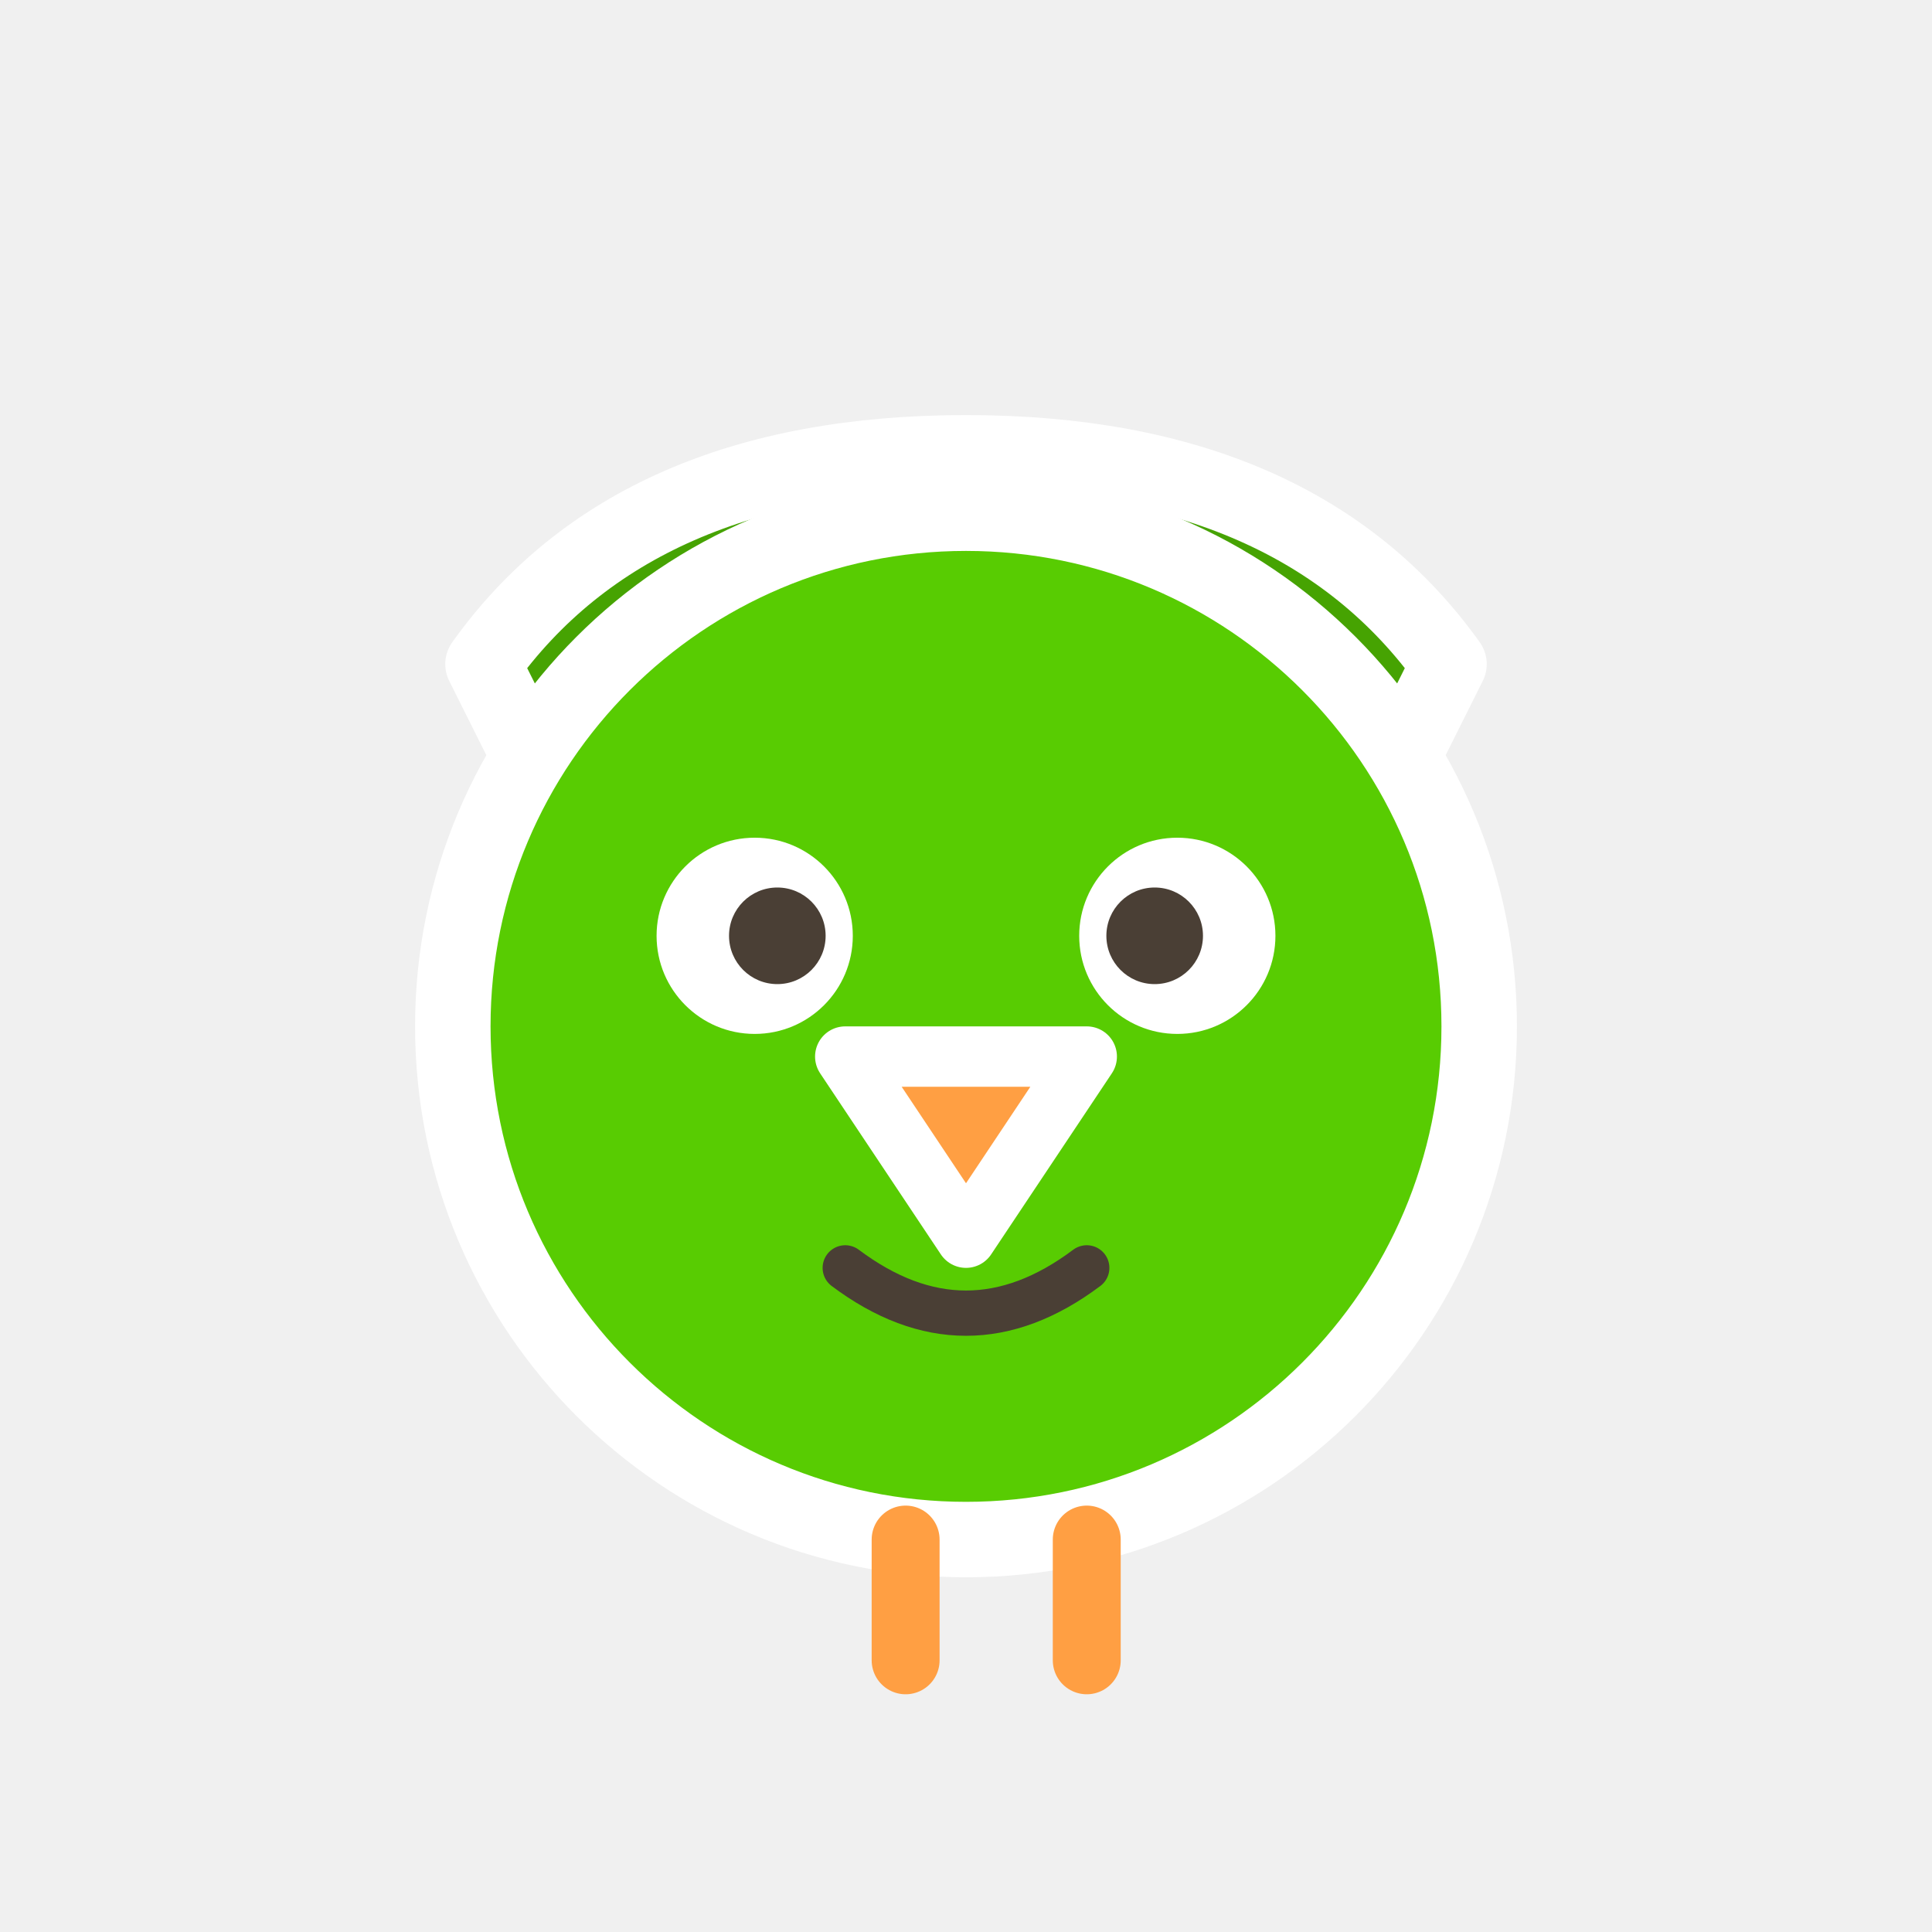
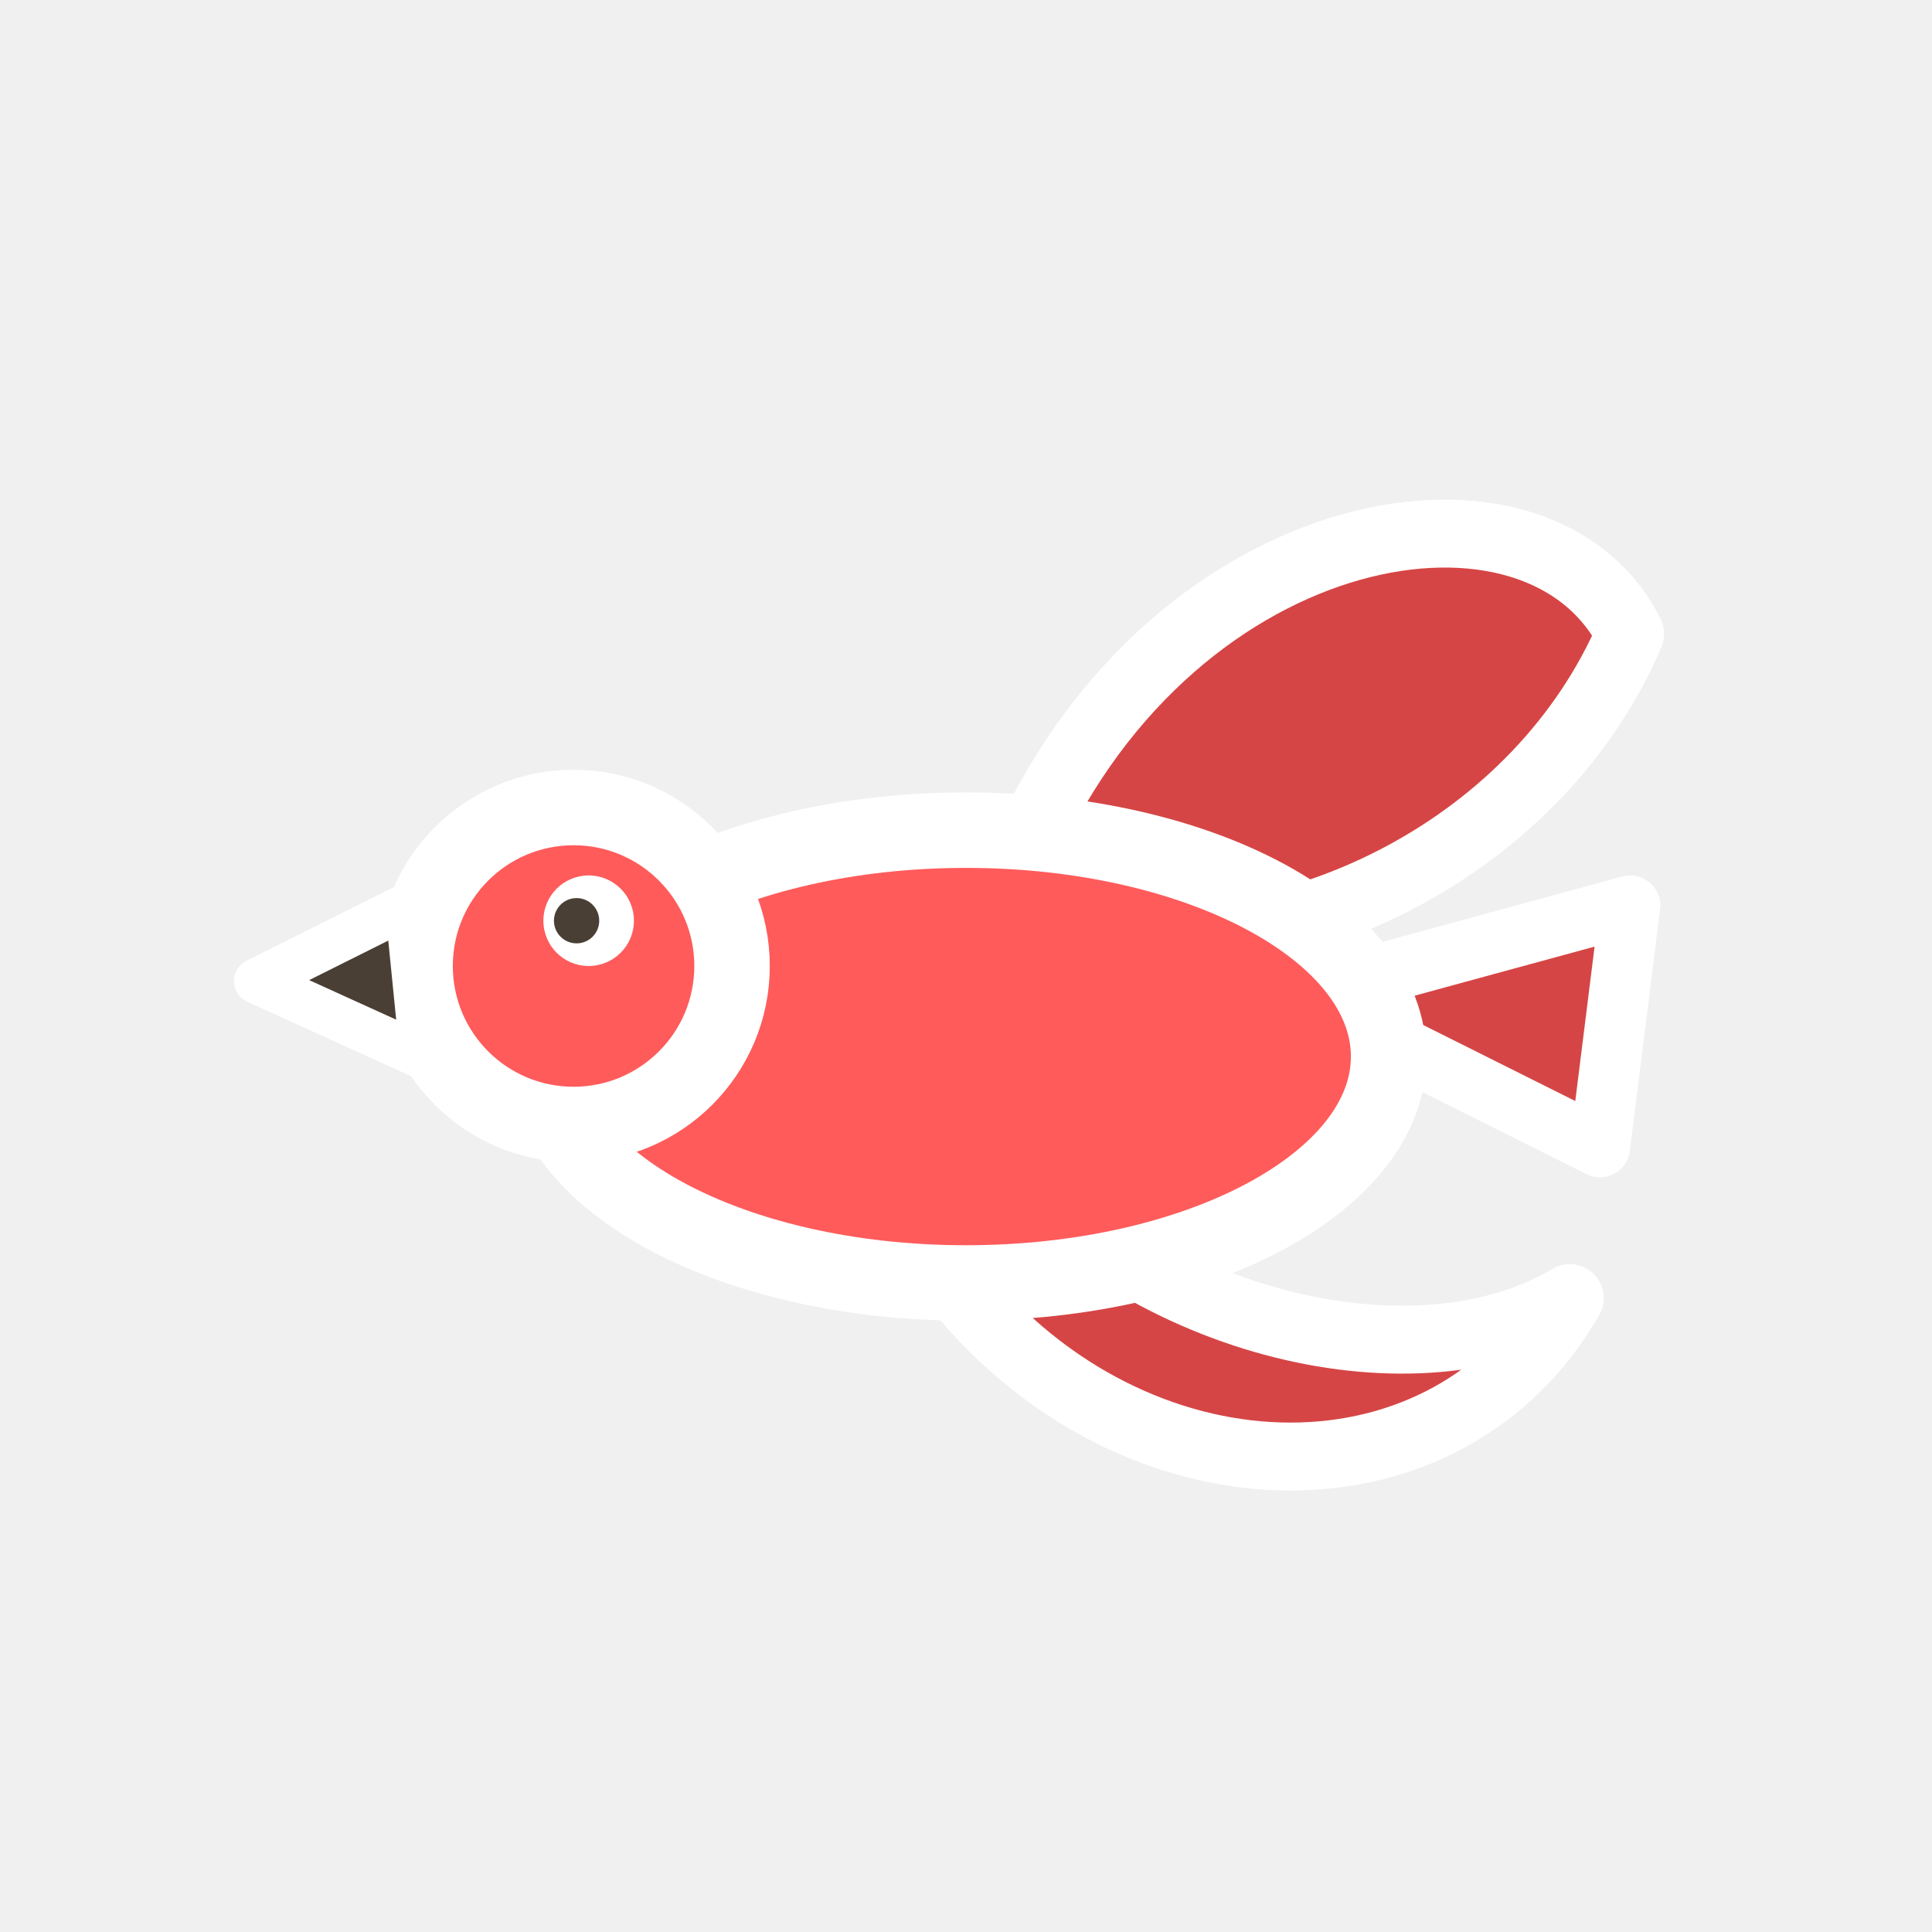
<svg xmlns="http://www.w3.org/2000/svg" viewBox="0 0 512 512" width="512" height="512" role="img">
  <g transform="translate(56 56) scale(4.0)">
-     <path d="M18 30q10-14 32-14t32 14l-6 12H24z" fill="#46a302" stroke="#ffffff" stroke-width="5" stroke-linejoin="round" />
-     <circle cx="50" cy="54" r="34" fill="#58cc02" stroke="#ffffff" stroke-width="5" />
-     <path d="M42 56l16 0-8 12z" fill="#ff9f43" stroke="#ffffff" stroke-width="4" stroke-linejoin="round" />
-     <circle cx="36" cy="48" r="6.5" fill="#ffffff" />
-     <circle cx="37.5" cy="48" r="3.2" fill="#4a3f35" />
-     <circle cx="64" cy="48" r="6.5" fill="#ffffff" />
-     <circle cx="62.5" cy="48" r="3.2" fill="#4a3f35" />
-     <path d="M42 70q8 6 16 0" stroke="#4a3f35" stroke-width="3" fill="none" stroke-linecap="round" />
-     <path d="M46 88v8M58 88v8" stroke="#ff9f43" stroke-width="4.5" stroke-linecap="round" />
+     <path d="M54 42 C64 20 88 16 94 28 C88 42 72 50 58 48 Z" fill="#d64545" stroke="#ffffff" stroke-width="4.5" stroke-linejoin="round" />
+     <path d="M52 62 C62 74 80 78 90 72 C82 86 62 86 50 72 Z" fill="#d64545" stroke="#ffffff" stroke-width="4.5" stroke-linejoin="round" />
+     <path d="M72 52 L94 46 L92 62 Z" fill="#d64545" stroke="#ffffff" stroke-width="4" stroke-linejoin="round" />
+     <ellipse cx="50" cy="56" rx="28" ry="15" fill="#ff5b5b" stroke="#ffffff" stroke-width="5" />
+     <circle cx="24" cy="50" r="10.5" fill="#ff5b5b" stroke="#ffffff" stroke-width="5" />
+     <path d="M13 46 L3 51 L14 56 Z" fill="#4a3f35" stroke="#ffffff" stroke-width="3" stroke-linejoin="round" />
+     <circle cx="25" cy="47" r="3" fill="#ffffff" />
+     <circle cx="24.2" cy="47" r="1.5" fill="#4a3f35" />
  </g>
</svg>
